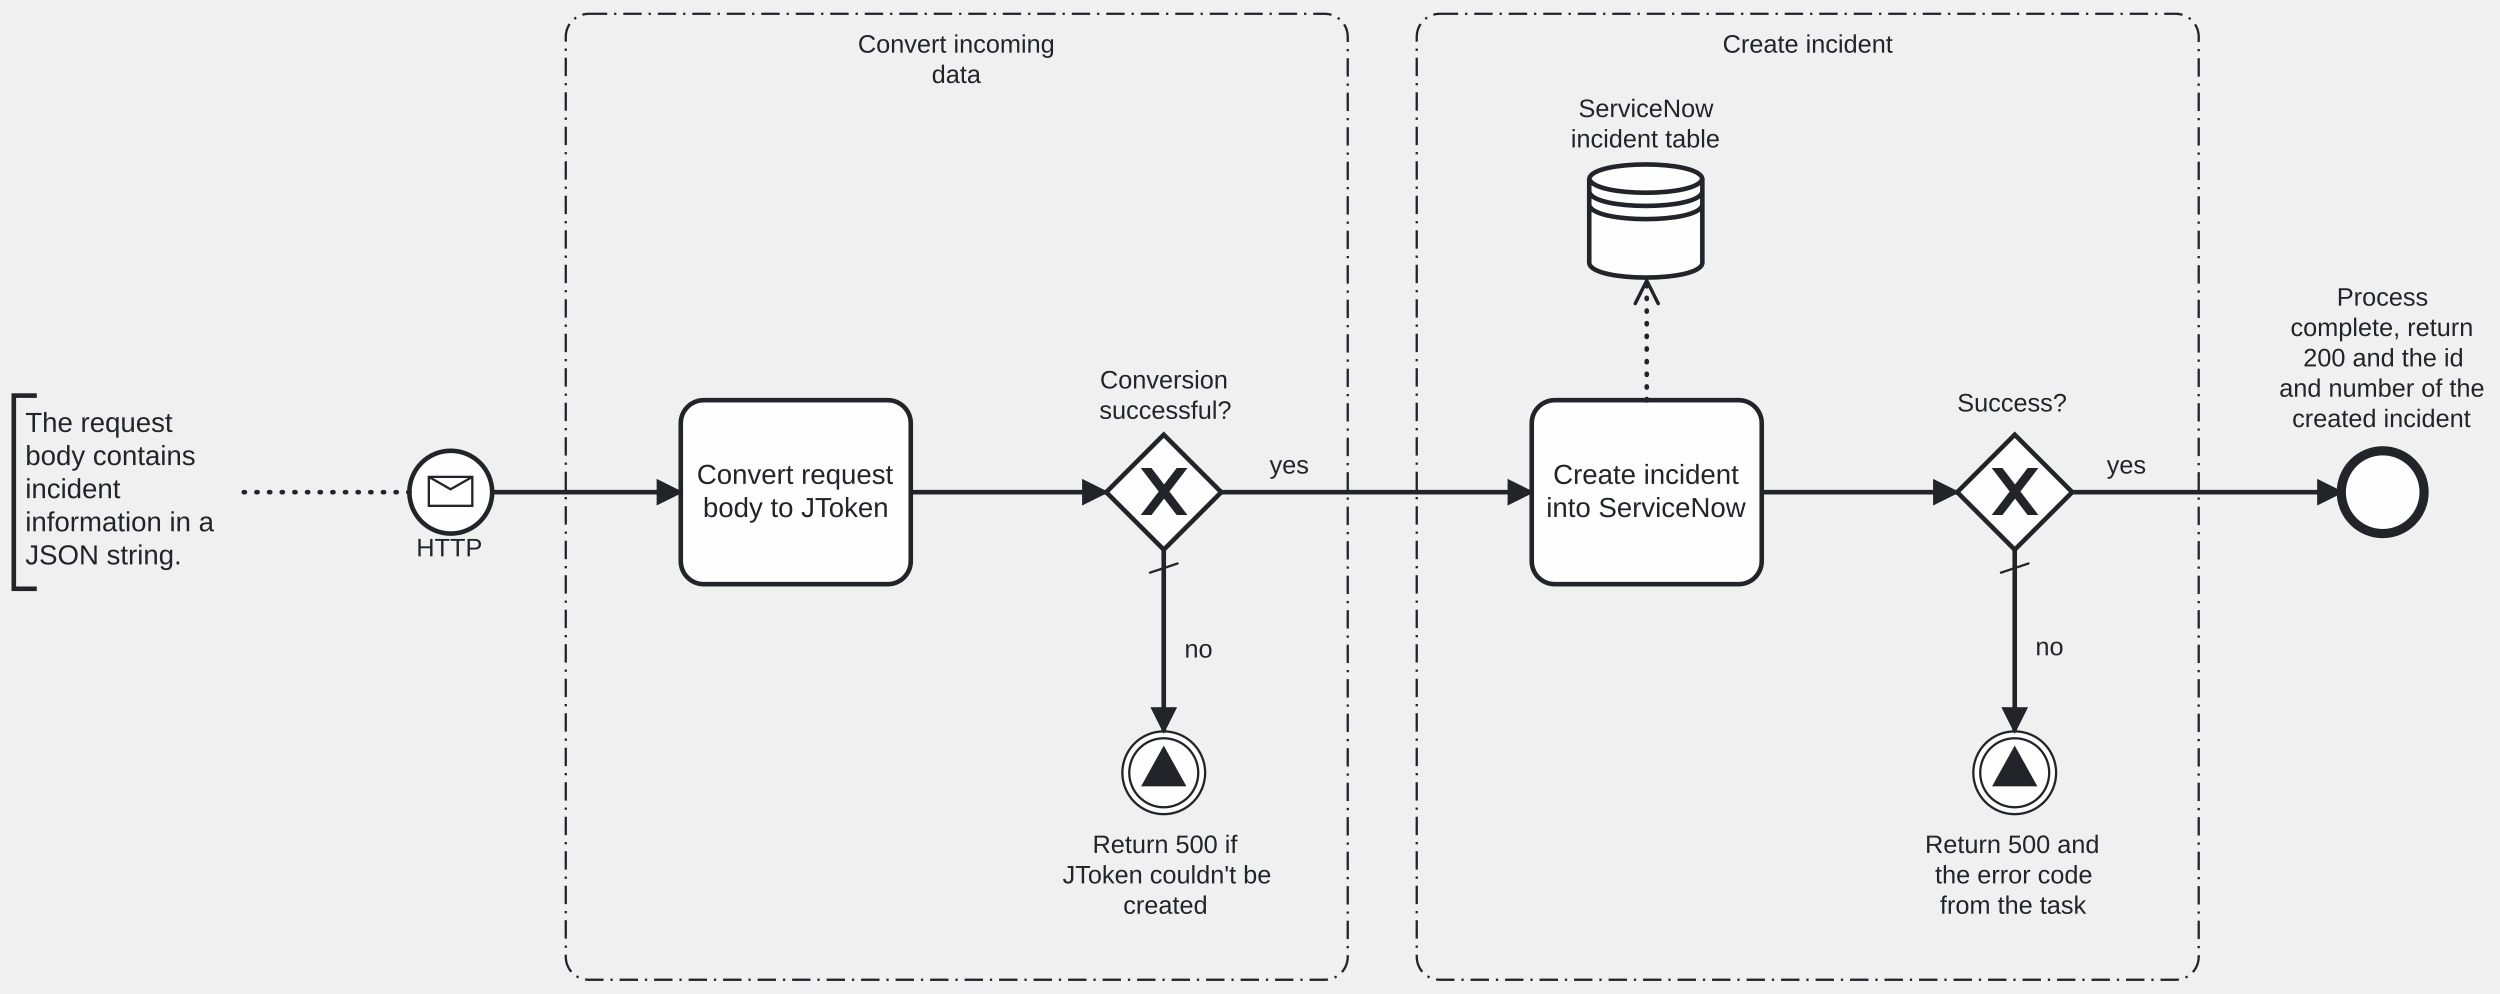
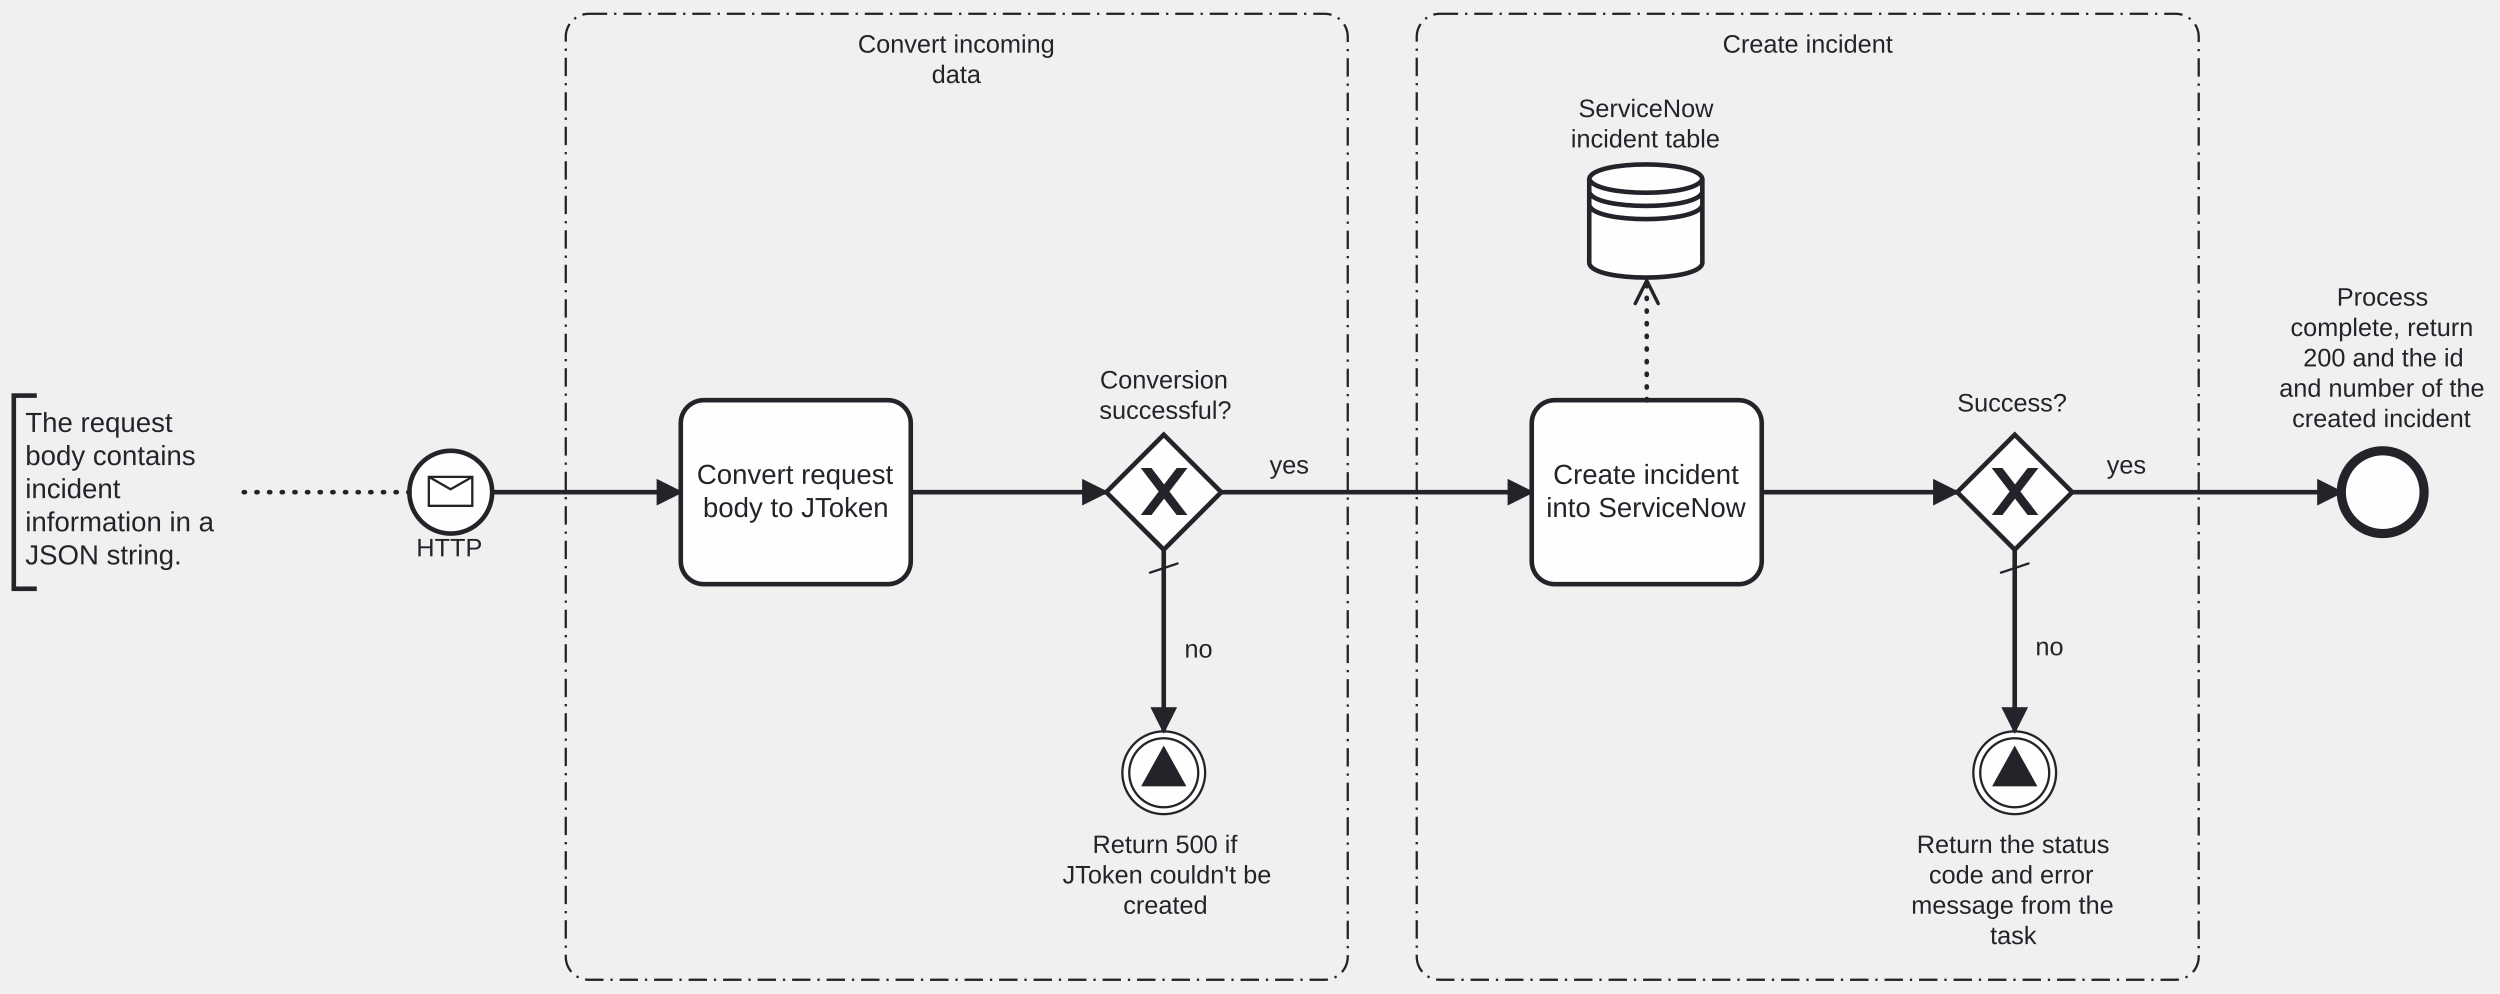
<svg xmlns="http://www.w3.org/2000/svg" width="1087" height="432" viewBox="284 44 1087 432" version="1.1">
  <defs>
-     <marker id="association-end-_FFFFFF-hsl_225_10_15_-2j806btnsemmbc41x1rr88en9" viewBox="0 0 20 20" refX="12" refY="10" markerWidth="10" markerHeight="10" orient="auto">
+     <marker id="association-end-_FFFFFF-hsl_225_10_15_-723k1hd40auujdhwfn1qvuet7" viewBox="0 0 20 20" refX="12" refY="10" markerWidth="10" markerHeight="10" orient="auto">
      <path d="M 1 5 L 11 10 L 1 15" style="fill: none; stroke-width: 1.5px; stroke-linecap: round; stroke-dasharray: 10000, 1; stroke: rgb(34, 36, 42);" />
    </marker>
-     <marker id="sequenceflow-end-_FFFFFF-hsl_225_10_15_-2j806btnsemmbc41x1rr88en9" viewBox="0 0 20 20" refX="11" refY="10" markerWidth="10" markerHeight="10" orient="auto">
+     <marker id="sequenceflow-end-_FFFFFF-hsl_225_10_15_-723k1hd40auujdhwfn1qvuet7" viewBox="0 0 20 20" refX="11" refY="10" markerWidth="10" markerHeight="10" orient="auto">
      <path d="M 1 5 L 11 10 L 1 15 Z" style="fill: rgb(34, 36, 42); stroke-width: 1px; stroke-linecap: round; stroke-dasharray: 10000, 1; stroke: rgb(34, 36, 42);" />
    </marker>
-     <marker id="conditional-default-flow-marker-_FFFFFF-hsl_225_10_15_-2j806btnsemmbc41x1rr88en9" viewBox="0 0 20 20" refX="0" refY="10" markerWidth="10" markerHeight="10" orient="auto">
+     <marker id="conditional-default-flow-marker-_FFFFFF-hsl_225_10_15_-723k1hd40auujdhwfn1qvuet7" viewBox="0 0 20 20" refX="0" refY="10" markerWidth="10" markerHeight="10" orient="auto">
      <path d="M 6 4 L 10 16" style="fill: rgb(34, 36, 42); stroke-width: 1px; stroke-linecap: round; stroke-dasharray: 10000, 1; stroke: rgb(34, 36, 42);" />
    </marker>
  </defs>
  <g class="djs-group">
    <g class="djs-element djs-shape" data-element-id="StartEvent_1" style="display: block;" transform="matrix(1 0 0 1 462 240)">
      <g class="djs-visual">
        <circle cx="18" cy="18" r="18" style="stroke: rgb(34, 36, 42); stroke-width: 2px; fill: rgb(255, 255, 255); fill-opacity: 0.95;" />
        <path d="m 8.46,11.34 l 0,12.6 l 18.9,0 l 0,-12.6 z l 9.45,5.4 l 9.45,-5.4" style="fill: rgb(255, 255, 255); stroke-width: 1px; stroke: rgb(34, 36, 42);" />
      </g>
      <rect class="djs-hit djs-hit-all" x="0" y="0" width="36" height="36" style="fill: none; stroke-opacity: 0; stroke: white; stroke-width: 15px;" />
      <rect x="-6" y="-6" rx="3" width="48" height="48" class="djs-outline" style="fill: none;" />
    </g>
  </g>
  <g class="djs-group">
    <g class="djs-element djs-shape" data-element-id="StartEvent_1_label" style="display: block;" transform="matrix(1 0 0 1 465 276)">
      <g class="djs-visual">
        <text lineHeight="1.2" class="djs-label" style="font-family: Arial, sans-serif; font-size: 11px; font-weight: normal; fill: rgb(34, 36, 42);">
          <tspan x="0" y="9.9">HTTP</tspan>
        </text>
      </g>
      <rect class="djs-hit djs-hit-all" x="0" y="0" width="30" height="14" style="fill: none; stroke-opacity: 0; stroke: white; stroke-width: 15px;" />
      <rect x="-6" y="-6" rx="3" width="42" height="26" class="djs-outline" style="fill: none;" />
    </g>
  </g>
  <g class="djs-group">
    <g class="djs-element djs-shape" data-element-id="Activity_0xjcdr9" style="display: block;" transform="matrix(1 0 0 1 950 218)">
      <g class="djs-visual">
        <rect x="0" y="0" width="100" height="80" rx="10" ry="10" style="stroke: rgb(34, 36, 42); stroke-width: 2px; fill: rgb(255, 255, 255); fill-opacity: 0.95;" />
        <text lineHeight="1.2" class="djs-label" style="font-family: Arial, sans-serif; font-size: 12px; font-weight: normal; fill: rgb(34, 36, 42);">
          <tspan x="9.311" y="36.4">Create incident </tspan>
          <tspan x="6.316" y="50.8">into ServiceNow</tspan>
        </text>
      </g>
      <rect class="djs-hit djs-hit-all" x="0" y="0" width="100" height="80" style="fill: none; stroke-opacity: 0; stroke: white; stroke-width: 15px;" />
      <rect x="-6" y="-6" rx="3" width="112" height="92" class="djs-outline" style="fill: none;" />
    </g>
  </g>
  <g class="djs-group">
    <g class="djs-element djs-shape" data-element-id="Gateway_0ylhidb" style="display: block;" transform="matrix(1 0 0 1 1135 233)">
      <g class="djs-visual">
        <polygon points="25,0 50,25 25,50 0,25" style="stroke: rgb(34, 36, 42); stroke-width: 2px; fill: rgb(255, 255, 255); fill-opacity: 0.95;" />
        <path d="m 16,15 7.429,9.714 -7.429,9.714 3.429,0 5.714,-7.464 5.714,7.464 3.429,0 -7.429,-9.714 7.429,-9.714 -3.429,0 -5.714,7.464 -5.714,-7.464 -3.429,0 z" style="fill: rgb(34, 36, 42); stroke-width: 1px; stroke: rgb(34, 36, 42);" />
      </g>
      <rect class="djs-hit djs-hit-all" x="0" y="0" width="50" height="50" style="fill: none; stroke-opacity: 0; stroke: white; stroke-width: 15px;" />
      <rect x="-6" y="-6" rx="3" width="62" height="62" class="djs-outline" style="fill: none;" />
    </g>
  </g>
  <g class="djs-group">
    <g class="djs-element djs-shape" data-element-id="Gateway_0ylhidb_label" style="display: block;" transform="matrix(1 0 0 1 1135 213)">
      <g class="djs-visual">
        <text lineHeight="1.2" class="djs-label" style="font-family: Arial, sans-serif; font-size: 11px; font-weight: normal; fill: rgb(34, 36, 42);">
          <tspan x="0" y="9.9">Success?</tspan>
        </text>
      </g>
      <rect class="djs-hit djs-hit-all" x="0" y="0" width="49" height="14" style="fill: none; stroke-opacity: 0; stroke: white; stroke-width: 15px;" />
      <rect x="-6" y="-6" rx="3" width="61" height="26" class="djs-outline" style="fill: none;" />
    </g>
  </g>
  <g class="djs-group">
    <g class="djs-element djs-shape" data-element-id="Event_0plfp60" style="display: block;" transform="matrix(1 0 0 1 1302 240)">
      <g class="djs-visual">
        <circle cx="18" cy="18" r="18" style="stroke: rgb(34, 36, 42); stroke-width: 4px; fill: rgb(255, 255, 255); fill-opacity: 0.95;" />
      </g>
      <rect class="djs-hit djs-hit-all" x="0" y="0" width="36" height="36" style="fill: none; stroke-opacity: 0; stroke: white; stroke-width: 15px;" />
      <rect x="-6" y="-6" rx="3" width="48" height="48" class="djs-outline" style="fill: none;" />
    </g>
  </g>
  <g class="djs-group">
    <g class="djs-element djs-shape" data-element-id="Event_0plfp60_label" style="display: block;" transform="matrix(1 0 0 1 1275 167)">
      <g class="djs-visual">
        <text lineHeight="1.2" class="djs-label" style="font-family: Arial, sans-serif; font-size: 11px; font-weight: normal; fill: rgb(34, 36, 42);">
          <tspan x="25.041" y="9.9">Process </tspan>
          <tspan x="4.901" y="23.1">complete, return </tspan>
          <tspan x="10.445" y="36.3">200 and the id </tspan>
          <tspan x="0" y="49.5">and number of the</tspan>
          <tspan x="5.614" y="62.7">created incident</tspan>
        </text>
      </g>
      <rect class="djs-hit djs-hit-all" x="0" y="0" width="90" height="66" style="fill: none; stroke-opacity: 0; stroke: white; stroke-width: 15px;" />
      <rect x="-6" y="-6" rx="3" width="102" height="78" class="djs-outline" style="fill: none;" />
    </g>
  </g>
  <g class="djs-group">
    <g class="djs-element djs-shape" data-element-id="Event_0dpbl5u" style="display: block;" transform="matrix(1 0 0 1 1142 362)">
      <g class="djs-visual">
        <circle cx="18" cy="18" r="18" style="stroke: rgb(34, 36, 42); stroke-width: 1px; fill: rgb(255, 255, 255); fill-opacity: 0.95;" />
        <circle cx="18" cy="18" r="15" style="stroke: rgb(34, 36, 42); stroke-width: 1px; fill: none;" />
        <path d="M 18,7.2 l 9,16.2 l -18,0 Z" style="fill: rgb(34, 36, 42); stroke-width: 1px; stroke: rgb(34, 36, 42);" />
      </g>
      <rect class="djs-hit djs-hit-all" x="0" y="0" width="36" height="36" style="fill: none; stroke-opacity: 0; stroke: white; stroke-width: 15px;" />
      <rect x="-6" y="-6" rx="3" width="48" height="48" class="djs-outline" style="fill: none;" />
    </g>
  </g>
  <g class="djs-group">
-     <g class="djs-element djs-shape" data-element-id="Event_0dpbl5u_label" style="display: block;" transform="matrix(1 0 0 1 1121 405)">
-       <g class="djs-visual">
-         <text lineHeight="1.2" class="djs-label" style="font-family: Arial, sans-serif; font-size: 11px; font-weight: normal; fill: rgb(34, 36, 42);">
-           <tspan x="0" y="9.9">Return 500 and </tspan>
-           <tspan x="4.343" y="23.1">the error code </tspan>
-           <tspan x="6.486" y="36.3">from the task</tspan>
-         </text>
-       </g>
-       <rect class="djs-hit djs-hit-all" x="0" y="0" width="77" height="40" style="fill: none; stroke-opacity: 0; stroke: white; stroke-width: 15px;" />
-       <rect x="-6" y="-6" rx="3" width="89" height="52" class="djs-outline" style="fill: none;" />
+     <g class="djs-element djs-shape" data-element-id="Event_0dpbl5u_label" style="display: block;" transform="matrix(1 0 0 1 1115 405)">
+       <g class="djs-visual">
+         <text lineHeight="1.2" class="djs-label" style="font-family: Arial, sans-serif; font-size: 11px; font-weight: normal; fill: rgb(34, 36, 42);">
+           <tspan x="2.408" y="9.9">Return the status</tspan>
+           <tspan x="7.687" y="23.1">code and error </tspan>
+           <tspan x="0" y="36.3">message from the</tspan>
+           <tspan x="34.29" y="49.5">task</tspan>
+         </text>
+       </g>
+       <rect class="djs-hit djs-hit-all" x="0" y="0" width="89" height="53" style="fill: none; stroke-opacity: 0; stroke: white; stroke-width: 15px;" />
+       <rect x="-6" y="-6" rx="3" width="101" height="65" class="djs-outline" style="fill: none;" />
    </g>
  </g>
  <g class="djs-group">
    <g class="djs-element djs-shape" data-element-id="DataStoreReference_1fmjjh9" style="display: block;" transform="matrix(1 0 0 1 975 115)">
      <g class="djs-visual">
        <path d="m  0,6.65 l  0,36.885 c  1.639,8.197 47.541,8.197  49.18,0 l  0,-36.885 c -1.639,-8.197 -47.541,-8.197 -49.18,0c  1.639,8.197 47.541,8.197  49.18,0 m  -49.18,5.738c  1.639,8.197 47.541,8.197 49.18,0m  -49.18,5.738c  1.639,8.197 47.541,8.197  49.18,0" style="fill: rgb(255, 255, 255); stroke-width: 2px; stroke: rgb(34, 36, 42); fill-opacity: 0.95;" />
      </g>
      <rect class="djs-hit djs-hit-all" x="0" y="0" width="50" height="50" style="fill: none; stroke-opacity: 0; stroke: white; stroke-width: 15px;" />
      <rect x="-6" y="-6" rx="3" width="62" height="62" class="djs-outline" style="fill: none;" />
    </g>
  </g>
  <g class="djs-group">
    <g class="djs-element djs-shape" data-element-id="DataStoreReference_1fmjjh9_label" style="display: block;" transform="matrix(1 0 0 1 967 85)">
      <g class="djs-visual">
        <text lineHeight="1.2" class="djs-label" style="font-family: Arial, sans-serif; font-size: 11px; font-weight: normal; fill: rgb(34, 36, 42);">
          <tspan x="3.316" y="9.9">ServiceNow </tspan>
          <tspan x="0" y="23.1">incident table</tspan>
        </text>
      </g>
      <rect class="djs-hit djs-hit-all" x="0" y="0" width="66" height="27" style="fill: none; stroke-opacity: 0; stroke: white; stroke-width: 15px;" />
      <rect x="-6" y="-6" rx="3" width="78" height="39" class="djs-outline" style="fill: none;" />
    </g>
  </g>
  <g class="djs-group">
    <g class="djs-element djs-shape" data-element-id="Activity_02qu1ux" style="display: block;" transform="matrix(1 0 0 1 580 218)">
      <g class="djs-visual">
        <rect x="0" y="0" width="100" height="80" rx="10" ry="10" style="stroke: rgb(34, 36, 42); stroke-width: 2px; fill: rgb(255, 255, 255); fill-opacity: 0.95;" />
        <text lineHeight="1.2" class="djs-label" style="font-family: Arial, sans-serif; font-size: 12px; font-weight: normal; fill: rgb(34, 36, 42);">
          <tspan x="6.979" y="36.4">Convert request</tspan>
          <tspan x="9.635" y="50.8">body to JToken</tspan>
        </text>
      </g>
      <rect class="djs-hit djs-hit-all" x="0" y="0" width="100" height="80" style="fill: none; stroke-opacity: 0; stroke: white; stroke-width: 15px;" />
      <rect x="-6" y="-6" rx="3" width="112" height="92" class="djs-outline" style="fill: none;" />
    </g>
  </g>
  <g class="djs-group">
    <g class="djs-element djs-shape" data-element-id="Gateway_143g20b" style="display: block;" transform="matrix(1 0 0 1 765 233)">
      <g class="djs-visual">
        <polygon points="25,0 50,25 25,50 0,25" style="stroke: rgb(34, 36, 42); stroke-width: 2px; fill: rgb(255, 255, 255); fill-opacity: 0.95;" />
        <path d="m 16,15 7.429,9.714 -7.429,9.714 3.429,0 5.714,-7.464 5.714,7.464 3.429,0 -7.429,-9.714 7.429,-9.714 -3.429,0 -5.714,7.464 -5.714,-7.464 -3.429,0 z" style="fill: rgb(34, 36, 42); stroke-width: 1px; stroke: rgb(34, 36, 42);" />
      </g>
      <rect class="djs-hit djs-hit-all" x="0" y="0" width="50" height="50" style="fill: none; stroke-opacity: 0; stroke: white; stroke-width: 15px;" />
      <rect x="-6" y="-6" rx="3" width="62" height="62" class="djs-outline" style="fill: none;" />
    </g>
  </g>
  <g class="djs-group">
    <g class="djs-element djs-shape" data-element-id="Gateway_143g20b_label" style="display: block;" transform="matrix(1 0 0 1 762 203)">
      <g class="djs-visual">
        <text lineHeight="1.2" class="djs-label" style="font-family: Arial, sans-serif; font-size: 11px; font-weight: normal; fill: rgb(34, 36, 42);">
          <tspan x="0.249" y="9.9">Conversion </tspan>
          <tspan x="0" y="23.1">successful?</tspan>
        </text>
      </g>
      <rect class="djs-hit djs-hit-all" x="0" y="0" width="57" height="27" style="fill: none; stroke-opacity: 0; stroke: white; stroke-width: 15px;" />
      <rect x="-6" y="-6" rx="3" width="69" height="39" class="djs-outline" style="fill: none;" />
    </g>
  </g>
  <g class="djs-group">
    <g class="djs-element djs-shape" data-element-id="Event_1plumsy" style="display: block;" transform="matrix(1 0 0 1 772 362)">
      <g class="djs-visual">
        <circle cx="18" cy="18" r="18" style="stroke: rgb(34, 36, 42); stroke-width: 1px; fill: rgb(255, 255, 255); fill-opacity: 0.95;" />
        <circle cx="18" cy="18" r="15" style="stroke: rgb(34, 36, 42); stroke-width: 1px; fill: none;" />
        <path d="M 18,7.2 l 9,16.2 l -18,0 Z" style="fill: rgb(34, 36, 42); stroke-width: 1px; stroke: rgb(34, 36, 42);" />
      </g>
      <rect class="djs-hit djs-hit-all" x="0" y="0" width="36" height="36" style="fill: none; stroke-opacity: 0; stroke: white; stroke-width: 15px;" />
      <rect x="-6" y="-6" rx="3" width="48" height="48" class="djs-outline" style="fill: none;" />
    </g>
  </g>
  <g class="djs-group">
    <g class="djs-element djs-shape" data-element-id="Event_1plumsy_label" style="display: block;" transform="matrix(1 0 0 1 746 405)">
      <g class="djs-visual">
        <text lineHeight="1.2" class="djs-label" style="font-family: Arial, sans-serif; font-size: 11px; font-weight: normal; fill: rgb(34, 36, 42);">
          <tspan x="13.031" y="9.9">Return 500 if </tspan>
          <tspan x="0" y="23.1">JToken couldn't be</tspan>
          <tspan x="26.374" y="36.3">created</tspan>
        </text>
      </g>
      <rect class="djs-hit djs-hit-all" x="0" y="0" width="90" height="40" style="fill: none; stroke-opacity: 0; stroke: white; stroke-width: 15px;" />
      <rect x="-6" y="-6" rx="3" width="102" height="52" class="djs-outline" style="fill: none;" />
    </g>
  </g>
  <g class="djs-group">
    <g class="djs-element djs-shape" data-element-id="TextAnnotation_0amdfyz" style="display: block;" transform="matrix(1 0 0 1 290 216)">
      <g class="djs-visual">
        <rect x="0" y="0" width="100" height="84" rx="0" ry="0" style="stroke: none; stroke-width: 2px; fill: none;" />
        <path d="m 0, 0 m 10,0 l -10,0 l 0,84 l 10,0" style="fill: none; stroke-width: 2px; stroke: rgb(34, 36, 42);" />
        <text lineHeight="1.2" class="djs-label" style="font-family: Arial, sans-serif; font-size: 12px; font-weight: normal; fill: rgb(34, 36, 42);">
          <tspan x="5" y="15.8">The request </tspan>
          <tspan x="5" y="30.2">body contains </tspan>
          <tspan x="5" y="44.6">incident </tspan>
          <tspan x="5" y="59">information in a </tspan>
          <tspan x="5" y="73.4">JSON string.</tspan>
        </text>
      </g>
      <rect class="djs-hit djs-hit-all" x="0" y="0" width="100" height="84" style="fill: none; stroke-opacity: 0; stroke: white; stroke-width: 15px;" />
      <rect x="-6" y="-6" rx="3" width="112" height="96" class="djs-outline" style="fill: none;" />
    </g>
  </g>
  <g class="djs-group">
    <g class="djs-element djs-shape djs-frame" data-element-id="Group_0xky16s" style="display: block;" transform="matrix(1 0 0 1 530 50)">
      <g class="djs-visual">
        <rect x="0" y="0" width="340" height="420" rx="10" ry="10" style="stroke: rgb(34, 36, 42); stroke-width: 1px; fill: none; stroke-dasharray: 8, 3, 1, 3; pointer-events: none;" />
      </g>
      <rect class="djs-hit djs-hit-stroke" x="0" y="0" width="340" height="420" style="fill: none; stroke-opacity: 0; stroke: white; stroke-width: 15px;" />
      <rect x="-6" y="-6" rx="3" width="352" height="432" class="djs-outline" style="fill: none;" />
    </g>
  </g>
  <g class="djs-group">
    <g class="djs-element djs-shape" data-element-id="Group_0xky16s_label" style="display: block;" transform="matrix(1 0 0 1 657 57)">
      <g class="djs-visual">
        <text lineHeight="1.2" class="djs-label" style="font-family: Arial, sans-serif; font-size: 11px; font-weight: normal; fill: rgb(34, 36, 42);">
          <tspan x="0" y="9.9">Convert incoming </tspan>
          <tspan x="32.092" y="23.1">data</tspan>
        </text>
      </g>
      <rect class="djs-hit djs-hit-all" x="0" y="0" width="87" height="27" style="fill: none; stroke-opacity: 0; stroke: white; stroke-width: 15px;" />
      <rect x="-6" y="-6" rx="3" width="99" height="39" class="djs-outline" style="fill: none;" />
    </g>
  </g>
  <g class="djs-group">
    <g class="djs-element djs-shape djs-frame" data-element-id="Group_06gr04u" style="display: block;" transform="matrix(1 0 0 1 900 50)">
      <g class="djs-visual">
        <rect x="0" y="0" width="340" height="420" rx="10" ry="10" style="stroke: rgb(34, 36, 42); stroke-width: 1px; fill: none; stroke-dasharray: 8, 3, 1, 3; pointer-events: none;" />
      </g>
      <rect class="djs-hit djs-hit-stroke" x="0" y="0" width="340" height="420" style="fill: none; stroke-opacity: 0; stroke: white; stroke-width: 15px;" />
      <rect x="-6" y="-6" rx="3" width="352" height="432" class="djs-outline" style="fill: none;" />
    </g>
  </g>
  <g class="djs-group">
    <g class="djs-element djs-shape" data-element-id="Group_06gr04u_label" style="display: block;" transform="matrix(1 0 0 1 1033 57)">
      <g class="djs-visual">
        <text lineHeight="1.2" class="djs-label" style="font-family: Arial, sans-serif; font-size: 11px; font-weight: normal; fill: rgb(34, 36, 42);">
          <tspan x="0" y="9.9">Create incident</tspan>
        </text>
      </g>
      <rect class="djs-hit djs-hit-all" x="0" y="0" width="75" height="14" style="fill: none; stroke-opacity: 0; stroke: white; stroke-width: 15px;" />
      <rect x="-6" y="-6" rx="3" width="87" height="26" class="djs-outline" style="fill: none;" />
    </g>
  </g>
  <g class="djs-group">
    <g class="djs-element djs-connection" data-element-id="DataOutputAssociation_0x95v3o" style="display: block;">
      <g class="djs-visual">
-         <polyline points="1000,218 1000,165 " style="fill: none; stroke: rgb(34, 36, 42); stroke-width: 2px; stroke-dasharray: 0.5, 5; stroke-linecap: round; stroke-linejoin: round; marker-end: url('#association-end-_FFFFFF-hsl_225_10_15_-2j806btnsemmbc41x1rr88en9');" />
+         <polyline points="1000,218 1000,165 " style="fill: none; stroke: rgb(34, 36, 42); stroke-width: 2px; stroke-dasharray: 0.5, 5; stroke-linecap: round; stroke-linejoin: round; marker-end: url('#association-end-_FFFFFF-hsl_225_10_15_-723k1hd40auujdhwfn1qvuet7');" />
      </g>
      <polyline points="1000,218 1000,165 " class="djs-hit djs-hit-stroke" style="fill: none; stroke-opacity: 0; stroke: white; stroke-width: 15px;" />
      <rect x="994" y="159" rx="3" width="12" height="65" class="djs-outline" style="fill: none;" />
    </g>
  </g>
  <g class="djs-group">
    <g class="djs-element djs-connection" data-element-id="Flow_1sfnt3x" style="display: block;">
      <g class="djs-visual">
-         <path d="m  1050,258L1135,258 " style="fill: none; stroke-width: 2px; stroke: rgb(34, 36, 42); stroke-linejoin: round; marker-end: url('#sequenceflow-end-_FFFFFF-hsl_225_10_15_-2j806btnsemmbc41x1rr88en9');" />
+         <path d="m  1050,258L1135,258 " style="fill: none; stroke-width: 2px; stroke: rgb(34, 36, 42); stroke-linejoin: round; marker-end: url('#sequenceflow-end-_FFFFFF-hsl_225_10_15_-723k1hd40auujdhwfn1qvuet7');" />
      </g>
      <polyline points="1050,258 1135,258 " class="djs-hit djs-hit-stroke" style="fill: none; stroke-opacity: 0; stroke: white; stroke-width: 15px;" />
      <rect x="1044" y="252" rx="3" width="97" height="12" class="djs-outline" style="fill: none;" />
    </g>
  </g>
  <g class="djs-group">
    <g class="djs-element djs-connection" data-element-id="Flow_1t02wts" style="display: block;">
      <g class="djs-visual">
-         <path d="m  1185,258L1302,258 " style="fill: none; stroke-width: 2px; stroke: rgb(34, 36, 42); stroke-linejoin: round; marker-end: url('#sequenceflow-end-_FFFFFF-hsl_225_10_15_-2j806btnsemmbc41x1rr88en9');" />
+         <path d="m  1185,258L1302,258 " style="fill: none; stroke-width: 2px; stroke: rgb(34, 36, 42); stroke-linejoin: round; marker-end: url('#sequenceflow-end-_FFFFFF-hsl_225_10_15_-723k1hd40auujdhwfn1qvuet7');" />
      </g>
      <polyline points="1185,258 1302,258 " class="djs-hit djs-hit-stroke" style="fill: none; stroke-opacity: 0; stroke: white; stroke-width: 15px;" />
      <rect x="1179" y="252" rx="3" width="129" height="12" class="djs-outline" style="fill: none;" />
    </g>
  </g>
  <g class="djs-group">
    <g class="djs-element djs-shape" data-element-id="Flow_1t02wts_label" style="display: block;" transform="matrix(1 0 0 1 1200 240)">
      <g class="djs-visual">
        <text lineHeight="1.2" class="djs-label" style="font-family: Arial, sans-serif; font-size: 11px; font-weight: normal; fill: rgb(34, 36, 42);">
          <tspan x="0" y="9.9">yes</tspan>
        </text>
      </g>
      <rect class="djs-hit djs-hit-all" x="0" y="0" width="16" height="14" style="fill: none; stroke-opacity: 0; stroke: white; stroke-width: 15px;" />
      <rect x="-6" y="-6" rx="3" width="28" height="26" class="djs-outline" style="fill: none;" />
    </g>
  </g>
  <g class="djs-group">
    <g class="djs-element djs-connection" data-element-id="Flow_0tbh1fv" style="display: block;">
      <g class="djs-visual">
-         <path d="m  1160,283L1160,362 " style="fill: none; stroke-width: 2px; stroke: rgb(34, 36, 42); stroke-linejoin: round; marker-end: url('#sequenceflow-end-_FFFFFF-hsl_225_10_15_-2j806btnsemmbc41x1rr88en9'); marker-start: url('#conditional-default-flow-marker-_FFFFFF-hsl_225_10_15_-2j806btnsemmbc41x1rr88en9');" />
+         <path d="m  1160,283L1160,362 " style="fill: none; stroke-width: 2px; stroke: rgb(34, 36, 42); stroke-linejoin: round; marker-end: url('#sequenceflow-end-_FFFFFF-hsl_225_10_15_-723k1hd40auujdhwfn1qvuet7'); marker-start: url('#conditional-default-flow-marker-_FFFFFF-hsl_225_10_15_-723k1hd40auujdhwfn1qvuet7');" />
      </g>
      <polyline points="1160,283 1160,362 " class="djs-hit djs-hit-stroke" style="fill: none; stroke-opacity: 0; stroke: white; stroke-width: 15px;" />
      <rect x="1154" y="277" rx="3" width="12" height="91" class="djs-outline" style="fill: none;" />
    </g>
  </g>
  <g class="djs-group">
    <g class="djs-element djs-shape" data-element-id="Flow_0tbh1fv_label" style="display: block;" transform="matrix(1 0 0 1 1169 319)">
      <g class="djs-visual">
        <text lineHeight="1.2" class="djs-label" style="font-family: Arial, sans-serif; font-size: 11px; font-weight: normal; fill: rgb(34, 36, 42);">
          <tspan x="0" y="9.9">no</tspan>
        </text>
      </g>
      <rect class="djs-hit djs-hit-all" x="0" y="0" width="13" height="14" style="fill: none; stroke-opacity: 0; stroke: white; stroke-width: 15px;" />
      <rect x="-6" y="-6" rx="3" width="25" height="26" class="djs-outline" style="fill: none;" />
    </g>
  </g>
  <g class="djs-group">
    <g class="djs-element djs-connection" data-element-id="Flow_1frbchm" style="display: block;">
      <g class="djs-visual">
-         <path d="m  498,258L580,258 " style="fill: none; stroke-width: 2px; stroke: rgb(34, 36, 42); stroke-linejoin: round; marker-end: url('#sequenceflow-end-_FFFFFF-hsl_225_10_15_-2j806btnsemmbc41x1rr88en9');" />
+         <path d="m  498,258L580,258 " style="fill: none; stroke-width: 2px; stroke: rgb(34, 36, 42); stroke-linejoin: round; marker-end: url('#sequenceflow-end-_FFFFFF-hsl_225_10_15_-723k1hd40auujdhwfn1qvuet7');" />
      </g>
      <polyline points="498,258 580,258 " class="djs-hit djs-hit-stroke" style="fill: none; stroke-opacity: 0; stroke: white; stroke-width: 15px;" />
      <rect x="492" y="252" rx="3" width="94" height="12" class="djs-outline" style="fill: none;" />
    </g>
  </g>
  <g class="djs-group">
    <g class="djs-element djs-connection" data-element-id="Flow_1nfy7ft" style="display: block;">
      <g class="djs-visual">
-         <path d="m  680,258L765,258 " style="fill: none; stroke-width: 2px; stroke: rgb(34, 36, 42); stroke-linejoin: round; marker-end: url('#sequenceflow-end-_FFFFFF-hsl_225_10_15_-2j806btnsemmbc41x1rr88en9');" />
+         <path d="m  680,258L765,258 " style="fill: none; stroke-width: 2px; stroke: rgb(34, 36, 42); stroke-linejoin: round; marker-end: url('#sequenceflow-end-_FFFFFF-hsl_225_10_15_-723k1hd40auujdhwfn1qvuet7');" />
      </g>
      <polyline points="680,258 765,258 " class="djs-hit djs-hit-stroke" style="fill: none; stroke-opacity: 0; stroke: white; stroke-width: 15px;" />
      <rect x="674" y="252" rx="3" width="97" height="12" class="djs-outline" style="fill: none;" />
    </g>
  </g>
  <g class="djs-group">
    <g class="djs-element djs-connection" data-element-id="Flow_0mmnu2p" style="display: block;">
      <g class="djs-visual">
-         <path d="m  815,258L950,258 " style="fill: none; stroke-width: 2px; stroke: rgb(34, 36, 42); stroke-linejoin: round; marker-end: url('#sequenceflow-end-_FFFFFF-hsl_225_10_15_-2j806btnsemmbc41x1rr88en9');" />
+         <path d="m  815,258L950,258 " style="fill: none; stroke-width: 2px; stroke: rgb(34, 36, 42); stroke-linejoin: round; marker-end: url('#sequenceflow-end-_FFFFFF-hsl_225_10_15_-723k1hd40auujdhwfn1qvuet7');" />
      </g>
      <polyline points="815,258 950,258 " class="djs-hit djs-hit-stroke" style="fill: none; stroke-opacity: 0; stroke: white; stroke-width: 15px;" />
      <rect x="809" y="252" rx="3" width="147" height="12" class="djs-outline" style="fill: none;" />
    </g>
  </g>
  <g class="djs-group">
    <g class="djs-element djs-shape" data-element-id="Flow_0mmnu2p_label" style="display: block;" transform="matrix(1 0 0 1 836 240)">
      <g class="djs-visual">
        <text lineHeight="1.2" class="djs-label" style="font-family: Arial, sans-serif; font-size: 11px; font-weight: normal; fill: rgb(34, 36, 42);">
          <tspan x="0" y="9.9">yes</tspan>
        </text>
      </g>
      <rect class="djs-hit djs-hit-all" x="0" y="0" width="16" height="14" style="fill: none; stroke-opacity: 0; stroke: white; stroke-width: 15px;" />
      <rect x="-6" y="-6" rx="3" width="28" height="26" class="djs-outline" style="fill: none;" />
    </g>
  </g>
  <g class="djs-group">
    <g class="djs-element djs-connection" data-element-id="Flow_0e8zcnz" style="display: block;">
      <g class="djs-visual">
-         <path d="m  790,283L790,362 " style="fill: none; stroke-width: 2px; stroke: rgb(34, 36, 42); stroke-linejoin: round; marker-end: url('#sequenceflow-end-_FFFFFF-hsl_225_10_15_-2j806btnsemmbc41x1rr88en9'); marker-start: url('#conditional-default-flow-marker-_FFFFFF-hsl_225_10_15_-2j806btnsemmbc41x1rr88en9');" />
+         <path d="m  790,283L790,362 " style="fill: none; stroke-width: 2px; stroke: rgb(34, 36, 42); stroke-linejoin: round; marker-end: url('#sequenceflow-end-_FFFFFF-hsl_225_10_15_-723k1hd40auujdhwfn1qvuet7'); marker-start: url('#conditional-default-flow-marker-_FFFFFF-hsl_225_10_15_-723k1hd40auujdhwfn1qvuet7');" />
      </g>
      <polyline points="790,283 790,362 " class="djs-hit djs-hit-stroke" style="fill: none; stroke-opacity: 0; stroke: white; stroke-width: 15px;" />
      <rect x="784" y="277" rx="3" width="12" height="91" class="djs-outline" style="fill: none;" />
    </g>
  </g>
  <g class="djs-group">
    <g class="djs-element djs-shape" data-element-id="Flow_0e8zcnz_label" style="display: block;" transform="matrix(1 0 0 1 799 320)">
      <g class="djs-visual">
        <text lineHeight="1.2" class="djs-label" style="font-family: Arial, sans-serif; font-size: 11px; font-weight: normal; fill: rgb(34, 36, 42);">
          <tspan x="0" y="9.9">no</tspan>
        </text>
      </g>
      <rect class="djs-hit djs-hit-all" x="0" y="0" width="13" height="14" style="fill: none; stroke-opacity: 0; stroke: white; stroke-width: 15px;" />
      <rect x="-6" y="-6" rx="3" width="25" height="26" class="djs-outline" style="fill: none;" />
    </g>
  </g>
  <g class="djs-group">
    <g class="djs-element djs-connection" data-element-id="Association_0tfrb6v" style="display: block;">
      <g class="djs-visual">
        <polyline points="462,258 390,258 " style="fill: none; stroke: rgb(34, 36, 42); stroke-width: 2px; stroke-dasharray: 0.5, 5; stroke-linecap: round; stroke-linejoin: round;" />
      </g>
      <polyline points="462,258 390,258 " class="djs-hit djs-hit-stroke" style="fill: none; stroke-opacity: 0; stroke: white; stroke-width: 15px;" />
      <rect x="384" y="252" rx="3" width="84" height="12" class="djs-outline" style="fill: none;" />
    </g>
  </g>
</svg>
